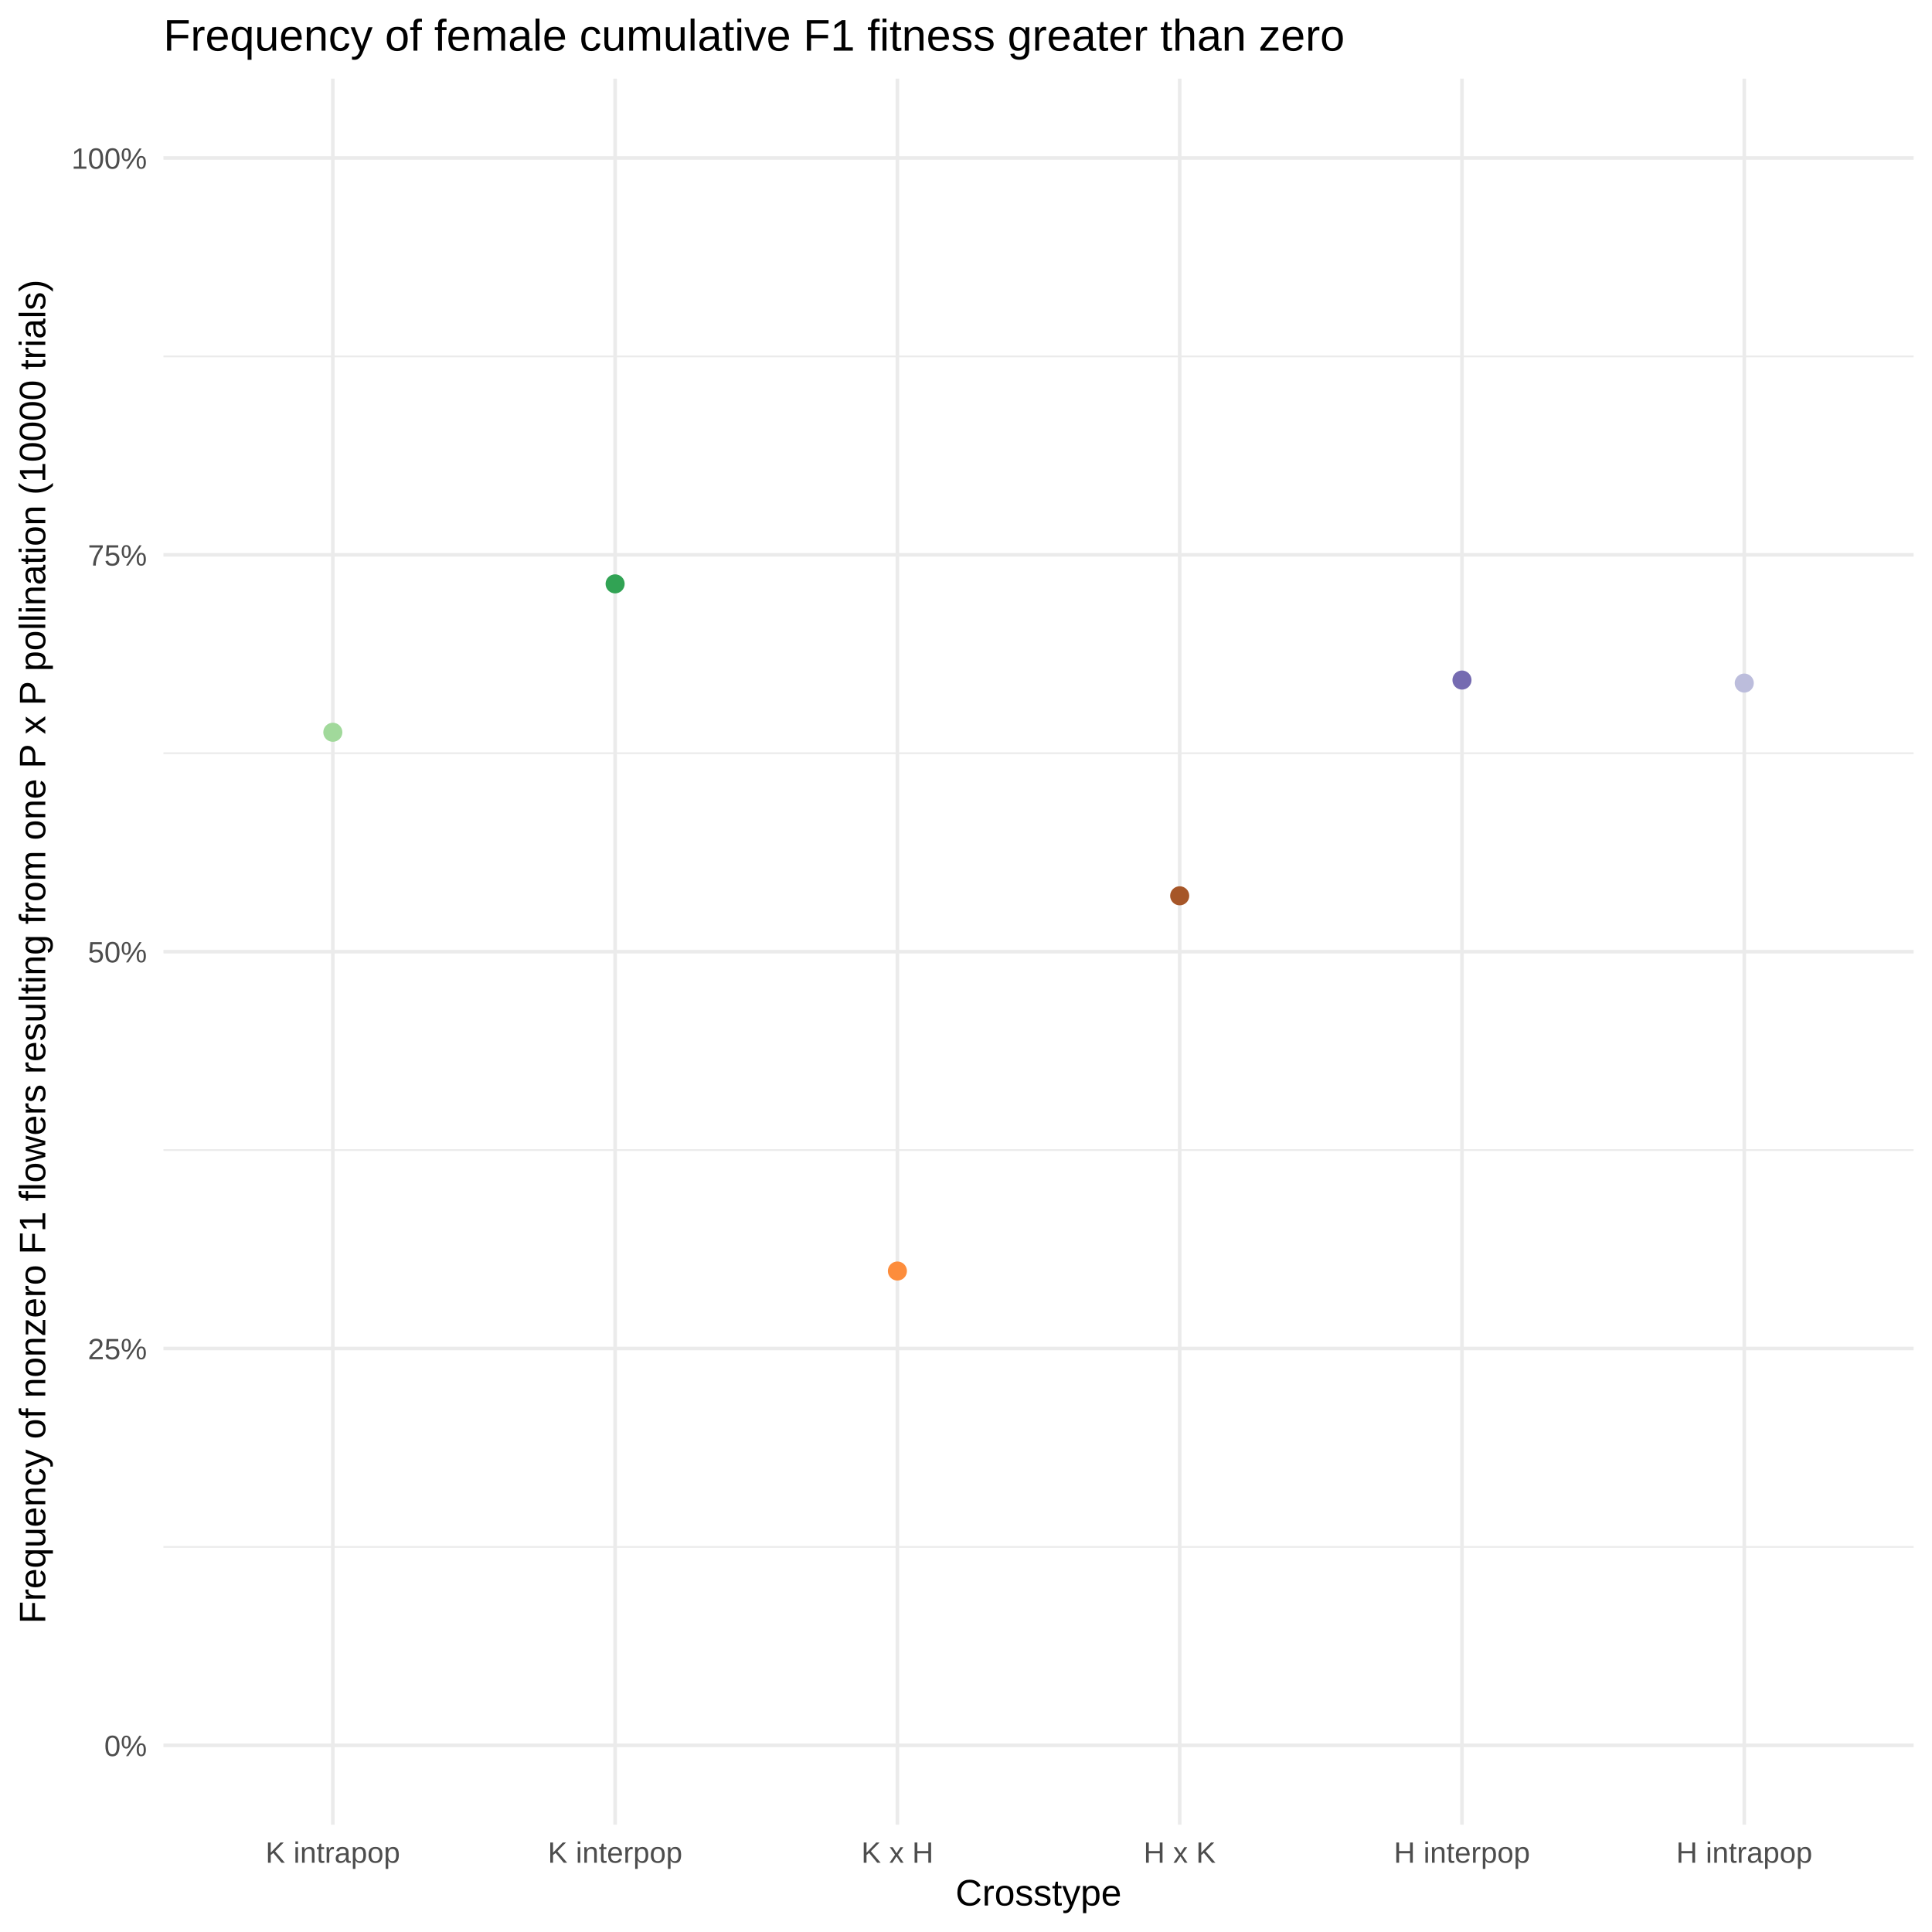
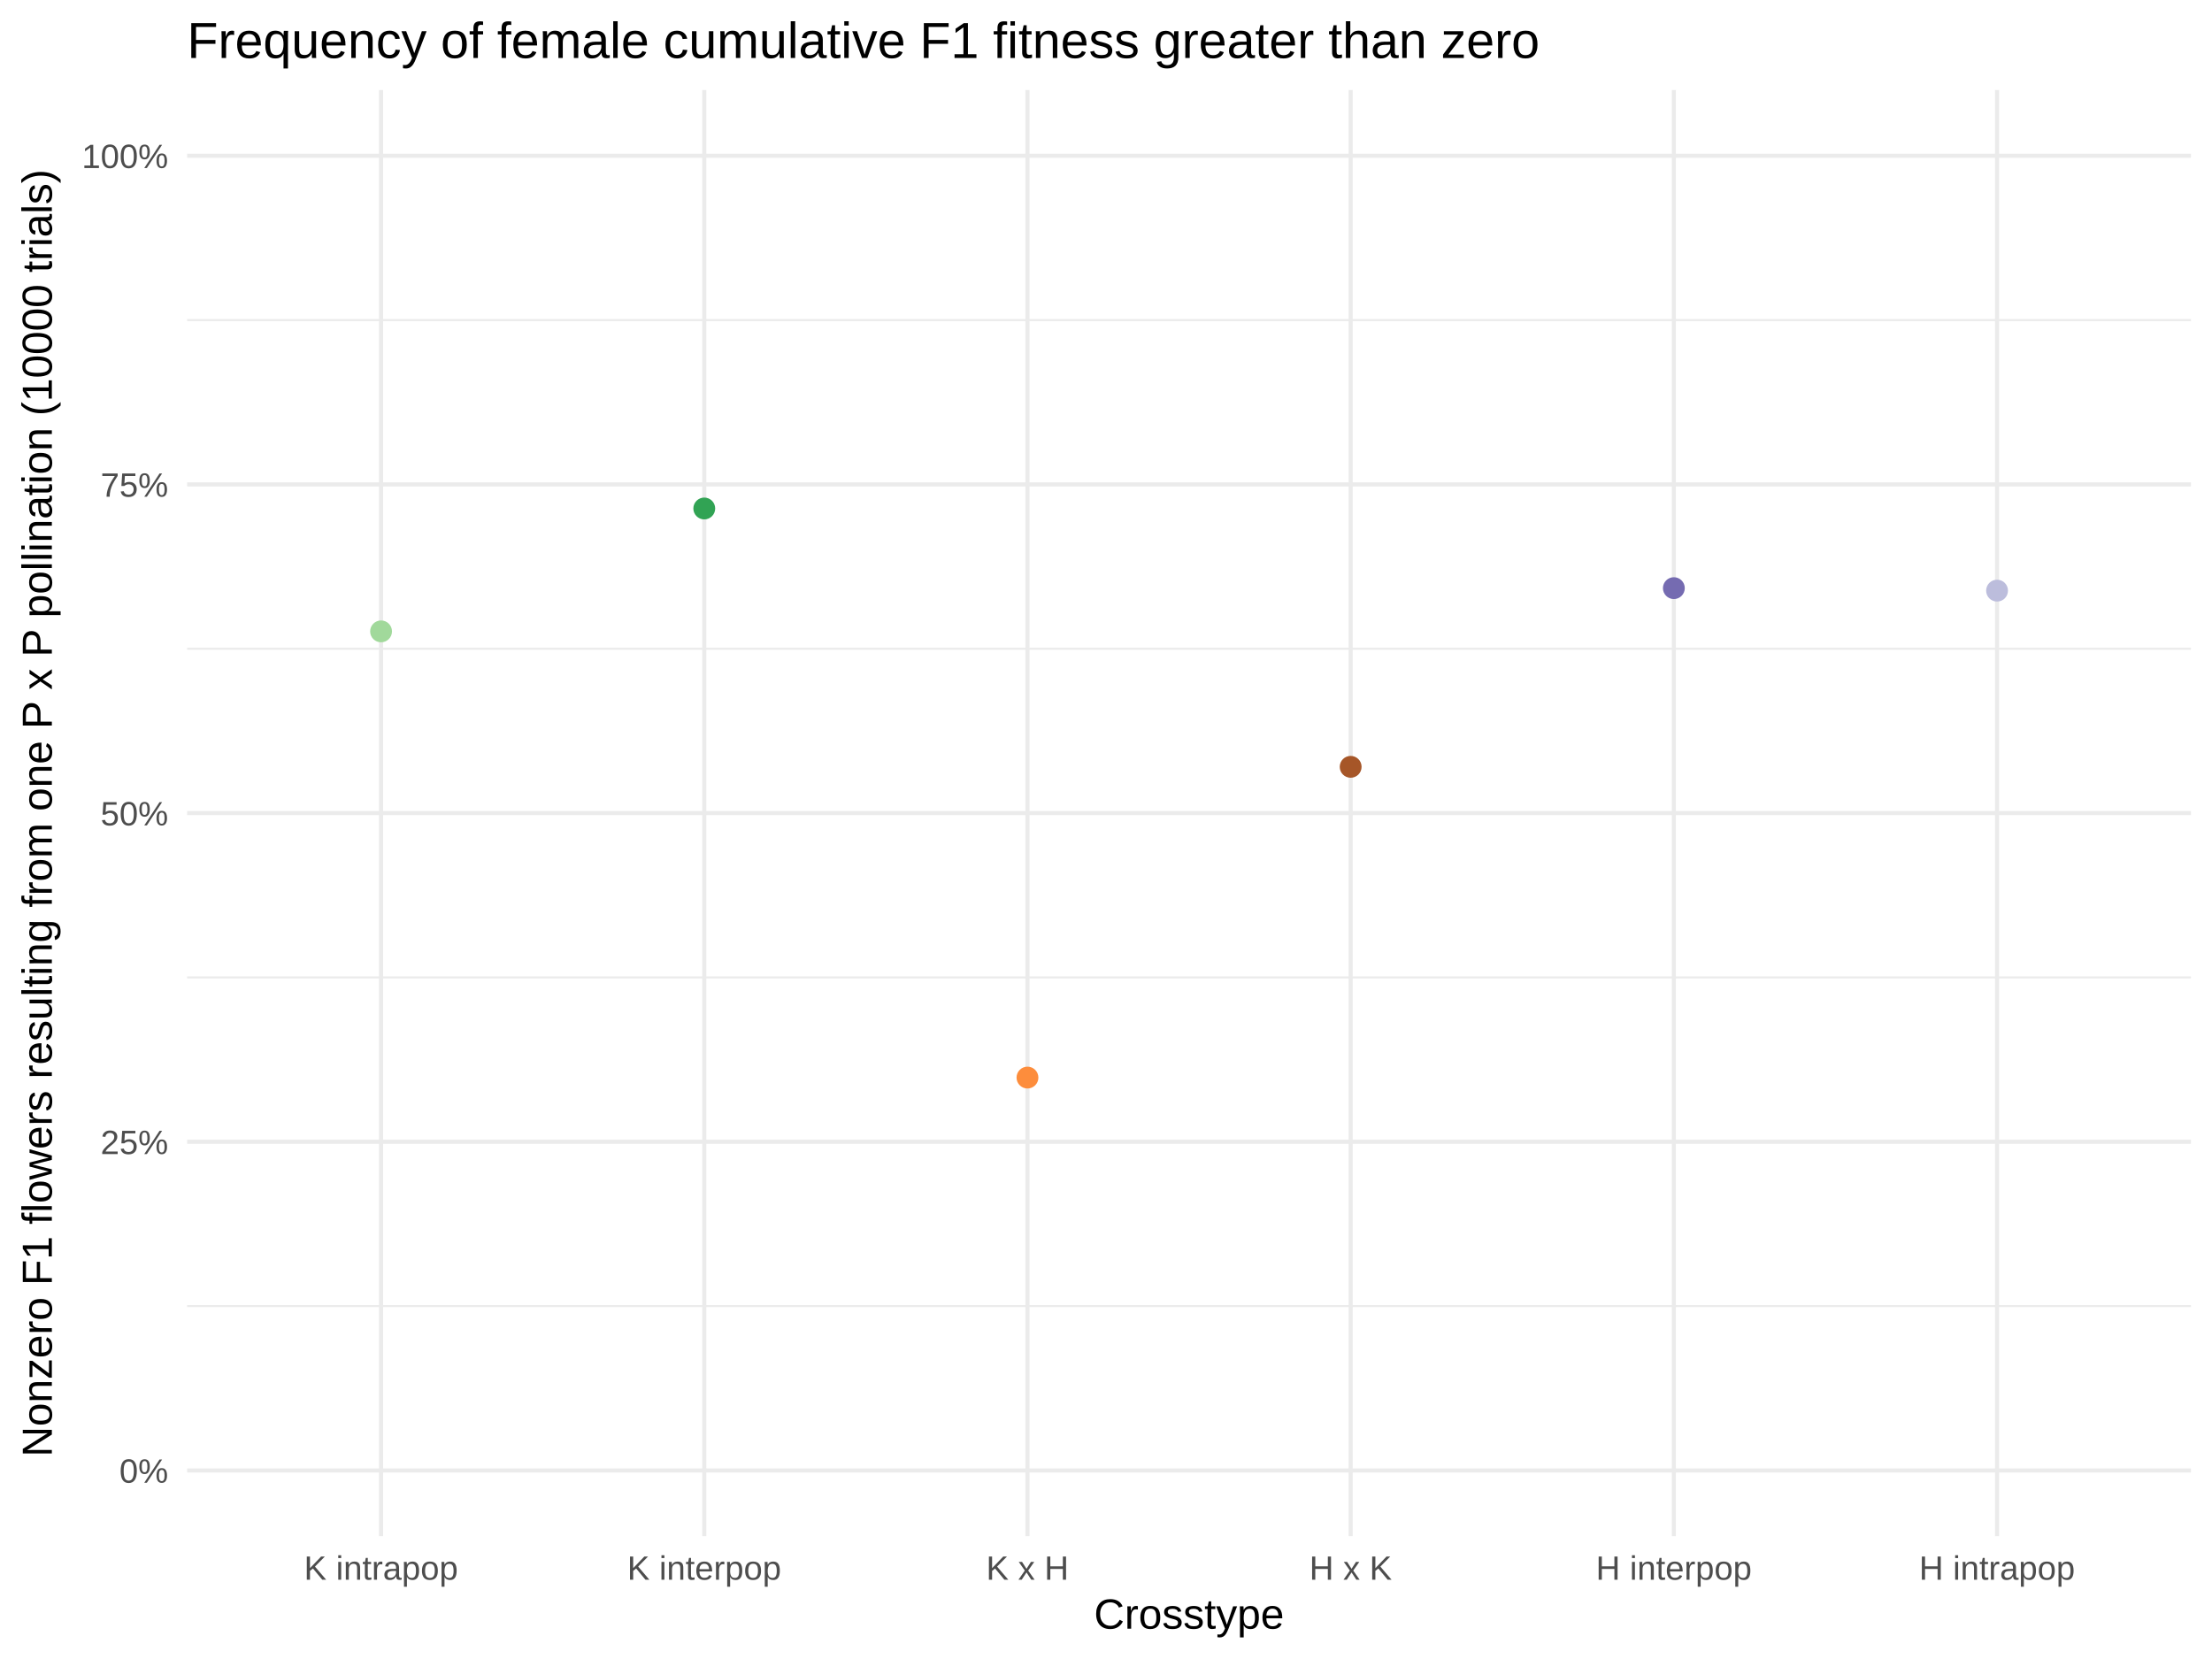
- <svg xmlns="http://www.w3.org/2000/svg" class="svglite" width="576.00pt" height="576.00pt" viewBox="0 0 576.00 576.00">
+ <svg xmlns="http://www.w3.org/2000/svg" class="svglite" width="576.00pt" height="432.00pt" viewBox="0 0 576.00 432.00">
  <defs>
    <style type="text/css">
    .svglite line, .svglite polyline, .svglite polygon, .svglite path, .svglite rect, .svglite circle {
      fill: none;
      stroke: #000000;
      stroke-linecap: round;
      stroke-linejoin: round;
      stroke-miterlimit: 10.00;
    }
  </style>
  </defs>
  <rect width="100%" height="100%" style="stroke: none; fill: #FFFFFF;" />
  <defs>
-     <clipPath id="cpMC4wMHw1NzYuMDB8MC4wMHw1NzYuMDA=">
-       <rect x="0.00" y="0.00" width="576.00" height="576.00" />
+     <clipPath id="cpMC4wMHw1NzYuMDB8MC4wMHw0MzIuMDA=">
+       <rect x="0.00" y="0.00" width="576.00" height="432.00" />
    </clipPath>
  </defs>
-   <g clip-path="url(#cpMC4wMHw1NzYuMDB8MC4wMHw1NzYuMDA=)">
+   <g clip-path="url(#cpMC4wMHw1NzYuMDB8MC4wMHw0MzIuMDA=)">
</g>
  <defs>
-     <clipPath id="cpNDguNzN8NTcwLjUyfDIzLjQ0fDU0NC4wMQ==">
-       <rect x="48.73" y="23.44" width="521.79" height="520.58" />
+     <clipPath id="cpNDguNzN8NTcwLjUyfDIzLjQ0fDQwMC4wMQ==">
+       <rect x="48.73" y="23.44" width="521.79" height="376.58" />
    </clipPath>
  </defs>
-   <g clip-path="url(#cpNDguNzN8NTcwLjUyfDIzLjQ0fDU0NC4wMQ==)">
-     <polyline points="48.73,461.19 570.52,461.19 " style="stroke-width: 0.53; stroke: #EBEBEB; stroke-linecap: butt;" />
-     <polyline points="48.73,342.88 570.52,342.88 " style="stroke-width: 0.53; stroke: #EBEBEB; stroke-linecap: butt;" />
-     <polyline points="48.73,224.57 570.52,224.57 " style="stroke-width: 0.53; stroke: #EBEBEB; stroke-linecap: butt;" />
-     <polyline points="48.73,106.26 570.52,106.26 " style="stroke-width: 0.53; stroke: #EBEBEB; stroke-linecap: butt;" />
-     <polyline points="48.73,520.35 570.52,520.35 " style="stroke-width: 1.07; stroke: #EBEBEB; stroke-linecap: butt;" />
-     <polyline points="48.73,402.04 570.52,402.04 " style="stroke-width: 1.07; stroke: #EBEBEB; stroke-linecap: butt;" />
-     <polyline points="48.73,283.73 570.52,283.73 " style="stroke-width: 1.07; stroke: #EBEBEB; stroke-linecap: butt;" />
-     <polyline points="48.73,165.41 570.52,165.41 " style="stroke-width: 1.07; stroke: #EBEBEB; stroke-linecap: butt;" />
-     <polyline points="48.73,47.10 570.52,47.10 " style="stroke-width: 1.07; stroke: #EBEBEB; stroke-linecap: butt;" />
-     <polyline points="99.23,544.01 99.23,23.44 " style="stroke-width: 1.07; stroke: #EBEBEB; stroke-linecap: butt;" />
-     <polyline points="183.39,544.01 183.39,23.44 " style="stroke-width: 1.07; stroke: #EBEBEB; stroke-linecap: butt;" />
-     <polyline points="267.55,544.01 267.55,23.44 " style="stroke-width: 1.07; stroke: #EBEBEB; stroke-linecap: butt;" />
-     <polyline points="351.71,544.01 351.71,23.44 " style="stroke-width: 1.07; stroke: #EBEBEB; stroke-linecap: butt;" />
-     <polyline points="435.87,544.01 435.87,23.44 " style="stroke-width: 1.07; stroke: #EBEBEB; stroke-linecap: butt;" />
-     <polyline points="520.03,544.01 520.03,23.44 " style="stroke-width: 1.07; stroke: #EBEBEB; stroke-linecap: butt;" />
-     <circle cx="99.23" cy="218.32" r="2.49" style="stroke-width: 0.71; stroke: #A1D99B; fill: #A1D99B;" />
-     <circle cx="183.39" cy="174.07" r="2.49" style="stroke-width: 0.71; stroke: #31A354; fill: #31A354;" />
-     <circle cx="267.55" cy="378.94" r="2.49" style="stroke-width: 0.71; stroke: #FD8D3C; fill: #FD8D3C;" />
-     <circle cx="351.71" cy="267.07" r="2.49" style="stroke-width: 0.71; stroke: #A65628; fill: #A65628;" />
-     <circle cx="435.87" cy="202.75" r="2.49" style="stroke-width: 0.71; stroke: #756BB1; fill: #756BB1;" />
-     <circle cx="520.03" cy="203.65" r="2.49" style="stroke-width: 0.71; stroke: #BCBDDC; fill: #BCBDDC;" />
+   <g clip-path="url(#cpNDguNzN8NTcwLjUyfDIzLjQ0fDQwMC4wMQ==)">
+     <polyline points="48.73,340.10 570.52,340.10 " style="stroke-width: 0.53; stroke: #EBEBEB; stroke-linecap: butt;" />
+     <polyline points="48.73,254.52 570.52,254.52 " style="stroke-width: 0.53; stroke: #EBEBEB; stroke-linecap: butt;" />
+     <polyline points="48.73,168.93 570.52,168.93 " style="stroke-width: 0.53; stroke: #EBEBEB; stroke-linecap: butt;" />
+     <polyline points="48.73,83.35 570.52,83.35 " style="stroke-width: 0.53; stroke: #EBEBEB; stroke-linecap: butt;" />
+     <polyline points="48.73,382.90 570.52,382.90 " style="stroke-width: 1.07; stroke: #EBEBEB; stroke-linecap: butt;" />
+     <polyline points="48.73,297.31 570.52,297.31 " style="stroke-width: 1.07; stroke: #EBEBEB; stroke-linecap: butt;" />
+     <polyline points="48.73,211.73 570.52,211.73 " style="stroke-width: 1.07; stroke: #EBEBEB; stroke-linecap: butt;" />
+     <polyline points="48.73,126.14 570.52,126.14 " style="stroke-width: 1.07; stroke: #EBEBEB; stroke-linecap: butt;" />
+     <polyline points="48.73,40.56 570.52,40.56 " style="stroke-width: 1.07; stroke: #EBEBEB; stroke-linecap: butt;" />
+     <polyline points="99.23,400.01 99.23,23.44 " style="stroke-width: 1.07; stroke: #EBEBEB; stroke-linecap: butt;" />
+     <polyline points="183.39,400.01 183.39,23.44 " style="stroke-width: 1.07; stroke: #EBEBEB; stroke-linecap: butt;" />
+     <polyline points="267.55,400.01 267.55,23.44 " style="stroke-width: 1.07; stroke: #EBEBEB; stroke-linecap: butt;" />
+     <polyline points="351.71,400.01 351.71,23.44 " style="stroke-width: 1.07; stroke: #EBEBEB; stroke-linecap: butt;" />
+     <polyline points="435.87,400.01 435.87,23.44 " style="stroke-width: 1.07; stroke: #EBEBEB; stroke-linecap: butt;" />
+     <polyline points="520.03,400.01 520.03,23.44 " style="stroke-width: 1.07; stroke: #EBEBEB; stroke-linecap: butt;" />
+     <circle cx="99.23" cy="164.41" r="2.49" style="stroke-width: 0.71; stroke: #A1D99B; fill: #A1D99B;" />
+     <circle cx="183.39" cy="132.41" r="2.49" style="stroke-width: 0.71; stroke: #31A354; fill: #31A354;" />
+     <circle cx="267.55" cy="280.60" r="2.49" style="stroke-width: 0.71; stroke: #FD8D3C; fill: #FD8D3C;" />
+     <circle cx="351.71" cy="199.68" r="2.49" style="stroke-width: 0.71; stroke: #A65628; fill: #A65628;" />
+     <circle cx="435.87" cy="153.15" r="2.49" style="stroke-width: 0.71; stroke: #756BB1; fill: #756BB1;" />
+     <circle cx="520.03" cy="153.80" r="2.49" style="stroke-width: 0.71; stroke: #BCBDDC; fill: #BCBDDC;" />
  </g>
-   <g clip-path="url(#cpMC4wMHw1NzYuMDB8MC4wMHw1NzYuMDA=)">
-     <text x="43.80" y="523.56" text-anchor="end" style="font-size: 8.80px; fill: #4D4D4D; font-family: Arial;" textLength="13.95px" lengthAdjust="spacingAndGlyphs">0%</text>
-     <text x="43.80" y="405.25" text-anchor="end" style="font-size: 8.80px; fill: #4D4D4D; font-family: Arial;" textLength="19.55px" lengthAdjust="spacingAndGlyphs">25%</text>
-     <text x="43.80" y="286.93" text-anchor="end" style="font-size: 8.80px; fill: #4D4D4D; font-family: Arial;" textLength="19.55px" lengthAdjust="spacingAndGlyphs">50%</text>
-     <text x="43.80" y="168.62" text-anchor="end" style="font-size: 8.80px; fill: #4D4D4D; font-family: Arial;" textLength="19.55px" lengthAdjust="spacingAndGlyphs">75%</text>
-     <text x="43.80" y="50.31" text-anchor="end" style="font-size: 8.80px; fill: #4D4D4D; font-family: Arial;" textLength="25.14px" lengthAdjust="spacingAndGlyphs">100%</text>
-     <text x="99.23" y="555.36" text-anchor="middle" style="font-size: 8.80px; fill: #4D4D4D; font-family: Arial;" textLength="45.60px" lengthAdjust="spacingAndGlyphs">K intrapop</text>
-     <text x="183.39" y="555.36" text-anchor="middle" style="font-size: 8.80px; fill: #4D4D4D; font-family: Arial;" textLength="45.62px" lengthAdjust="spacingAndGlyphs">K interpop</text>
-     <text x="267.55" y="555.36" text-anchor="middle" style="font-size: 8.80px; fill: #4D4D4D; font-family: Arial;" textLength="23.18px" lengthAdjust="spacingAndGlyphs">K x H</text>
-     <text x="351.71" y="555.36" text-anchor="middle" style="font-size: 8.80px; fill: #4D4D4D; font-family: Arial;" textLength="23.18px" lengthAdjust="spacingAndGlyphs">H x K</text>
-     <text x="435.87" y="555.36" text-anchor="middle" style="font-size: 8.80px; fill: #4D4D4D; font-family: Arial;" textLength="46.47px" lengthAdjust="spacingAndGlyphs">H interpop</text>
-     <text x="520.03" y="555.36" text-anchor="middle" style="font-size: 8.80px; fill: #4D4D4D; font-family: Arial;" textLength="46.45px" lengthAdjust="spacingAndGlyphs">H intrapop</text>
-     <text x="309.63" y="568.10" text-anchor="middle" style="font-size: 11.00px; font-family: Arial;" textLength="54.73px" lengthAdjust="spacingAndGlyphs">Crosstype</text>
-     <text transform="translate(13.50,283.73) rotate(-90)" text-anchor="middle" style="font-size: 11.00px; font-family: Arial;" textLength="452.80px" lengthAdjust="spacingAndGlyphs">Frequency of nonzero F1 flowers resulting from one P x P pollination (10000 trials)</text>
+   <g clip-path="url(#cpMC4wMHw1NzYuMDB8MC4wMHw0MzIuMDA=)">
+     <text x="43.80" y="386.10" text-anchor="end" style="font-size: 8.80px; fill: #4D4D4D; font-family: Arial;" textLength="13.95px" lengthAdjust="spacingAndGlyphs">0%</text>
+     <text x="43.80" y="300.52" text-anchor="end" style="font-size: 8.80px; fill: #4D4D4D; font-family: Arial;" textLength="19.55px" lengthAdjust="spacingAndGlyphs">25%</text>
+     <text x="43.80" y="214.93" text-anchor="end" style="font-size: 8.80px; fill: #4D4D4D; font-family: Arial;" textLength="19.55px" lengthAdjust="spacingAndGlyphs">50%</text>
+     <text x="43.80" y="129.35" text-anchor="end" style="font-size: 8.80px; fill: #4D4D4D; font-family: Arial;" textLength="19.55px" lengthAdjust="spacingAndGlyphs">75%</text>
+     <text x="43.80" y="43.76" text-anchor="end" style="font-size: 8.80px; fill: #4D4D4D; font-family: Arial;" textLength="25.14px" lengthAdjust="spacingAndGlyphs">100%</text>
+     <text x="99.23" y="411.36" text-anchor="middle" style="font-size: 8.80px; fill: #4D4D4D; font-family: Arial;" textLength="45.60px" lengthAdjust="spacingAndGlyphs">K intrapop</text>
+     <text x="183.39" y="411.36" text-anchor="middle" style="font-size: 8.80px; fill: #4D4D4D; font-family: Arial;" textLength="45.62px" lengthAdjust="spacingAndGlyphs">K interpop</text>
+     <text x="267.55" y="411.36" text-anchor="middle" style="font-size: 8.80px; fill: #4D4D4D; font-family: Arial;" textLength="23.18px" lengthAdjust="spacingAndGlyphs">K x H</text>
+     <text x="351.71" y="411.36" text-anchor="middle" style="font-size: 8.80px; fill: #4D4D4D; font-family: Arial;" textLength="23.18px" lengthAdjust="spacingAndGlyphs">H x K</text>
+     <text x="435.87" y="411.36" text-anchor="middle" style="font-size: 8.80px; fill: #4D4D4D; font-family: Arial;" textLength="46.47px" lengthAdjust="spacingAndGlyphs">H interpop</text>
+     <text x="520.03" y="411.36" text-anchor="middle" style="font-size: 8.80px; fill: #4D4D4D; font-family: Arial;" textLength="46.45px" lengthAdjust="spacingAndGlyphs">H intrapop</text>
+     <text x="309.63" y="424.10" text-anchor="middle" style="font-size: 11.00px; font-family: Arial;" textLength="54.73px" lengthAdjust="spacingAndGlyphs">Crosstype</text>
+     <text transform="translate(13.50,211.73) rotate(-90)" text-anchor="middle" style="font-size: 11.00px; font-family: Arial;" textLength="379.63px" lengthAdjust="spacingAndGlyphs">Nonzero F1 flowers resulting from one P x P pollination (10000 trials)</text>
    <text x="48.73" y="15.10" style="font-size: 13.20px; font-family: Arial;" textLength="399.48px" lengthAdjust="spacingAndGlyphs">Frequency of female cumulative F1 fitness greater than zero</text>
  </g>
</svg>
